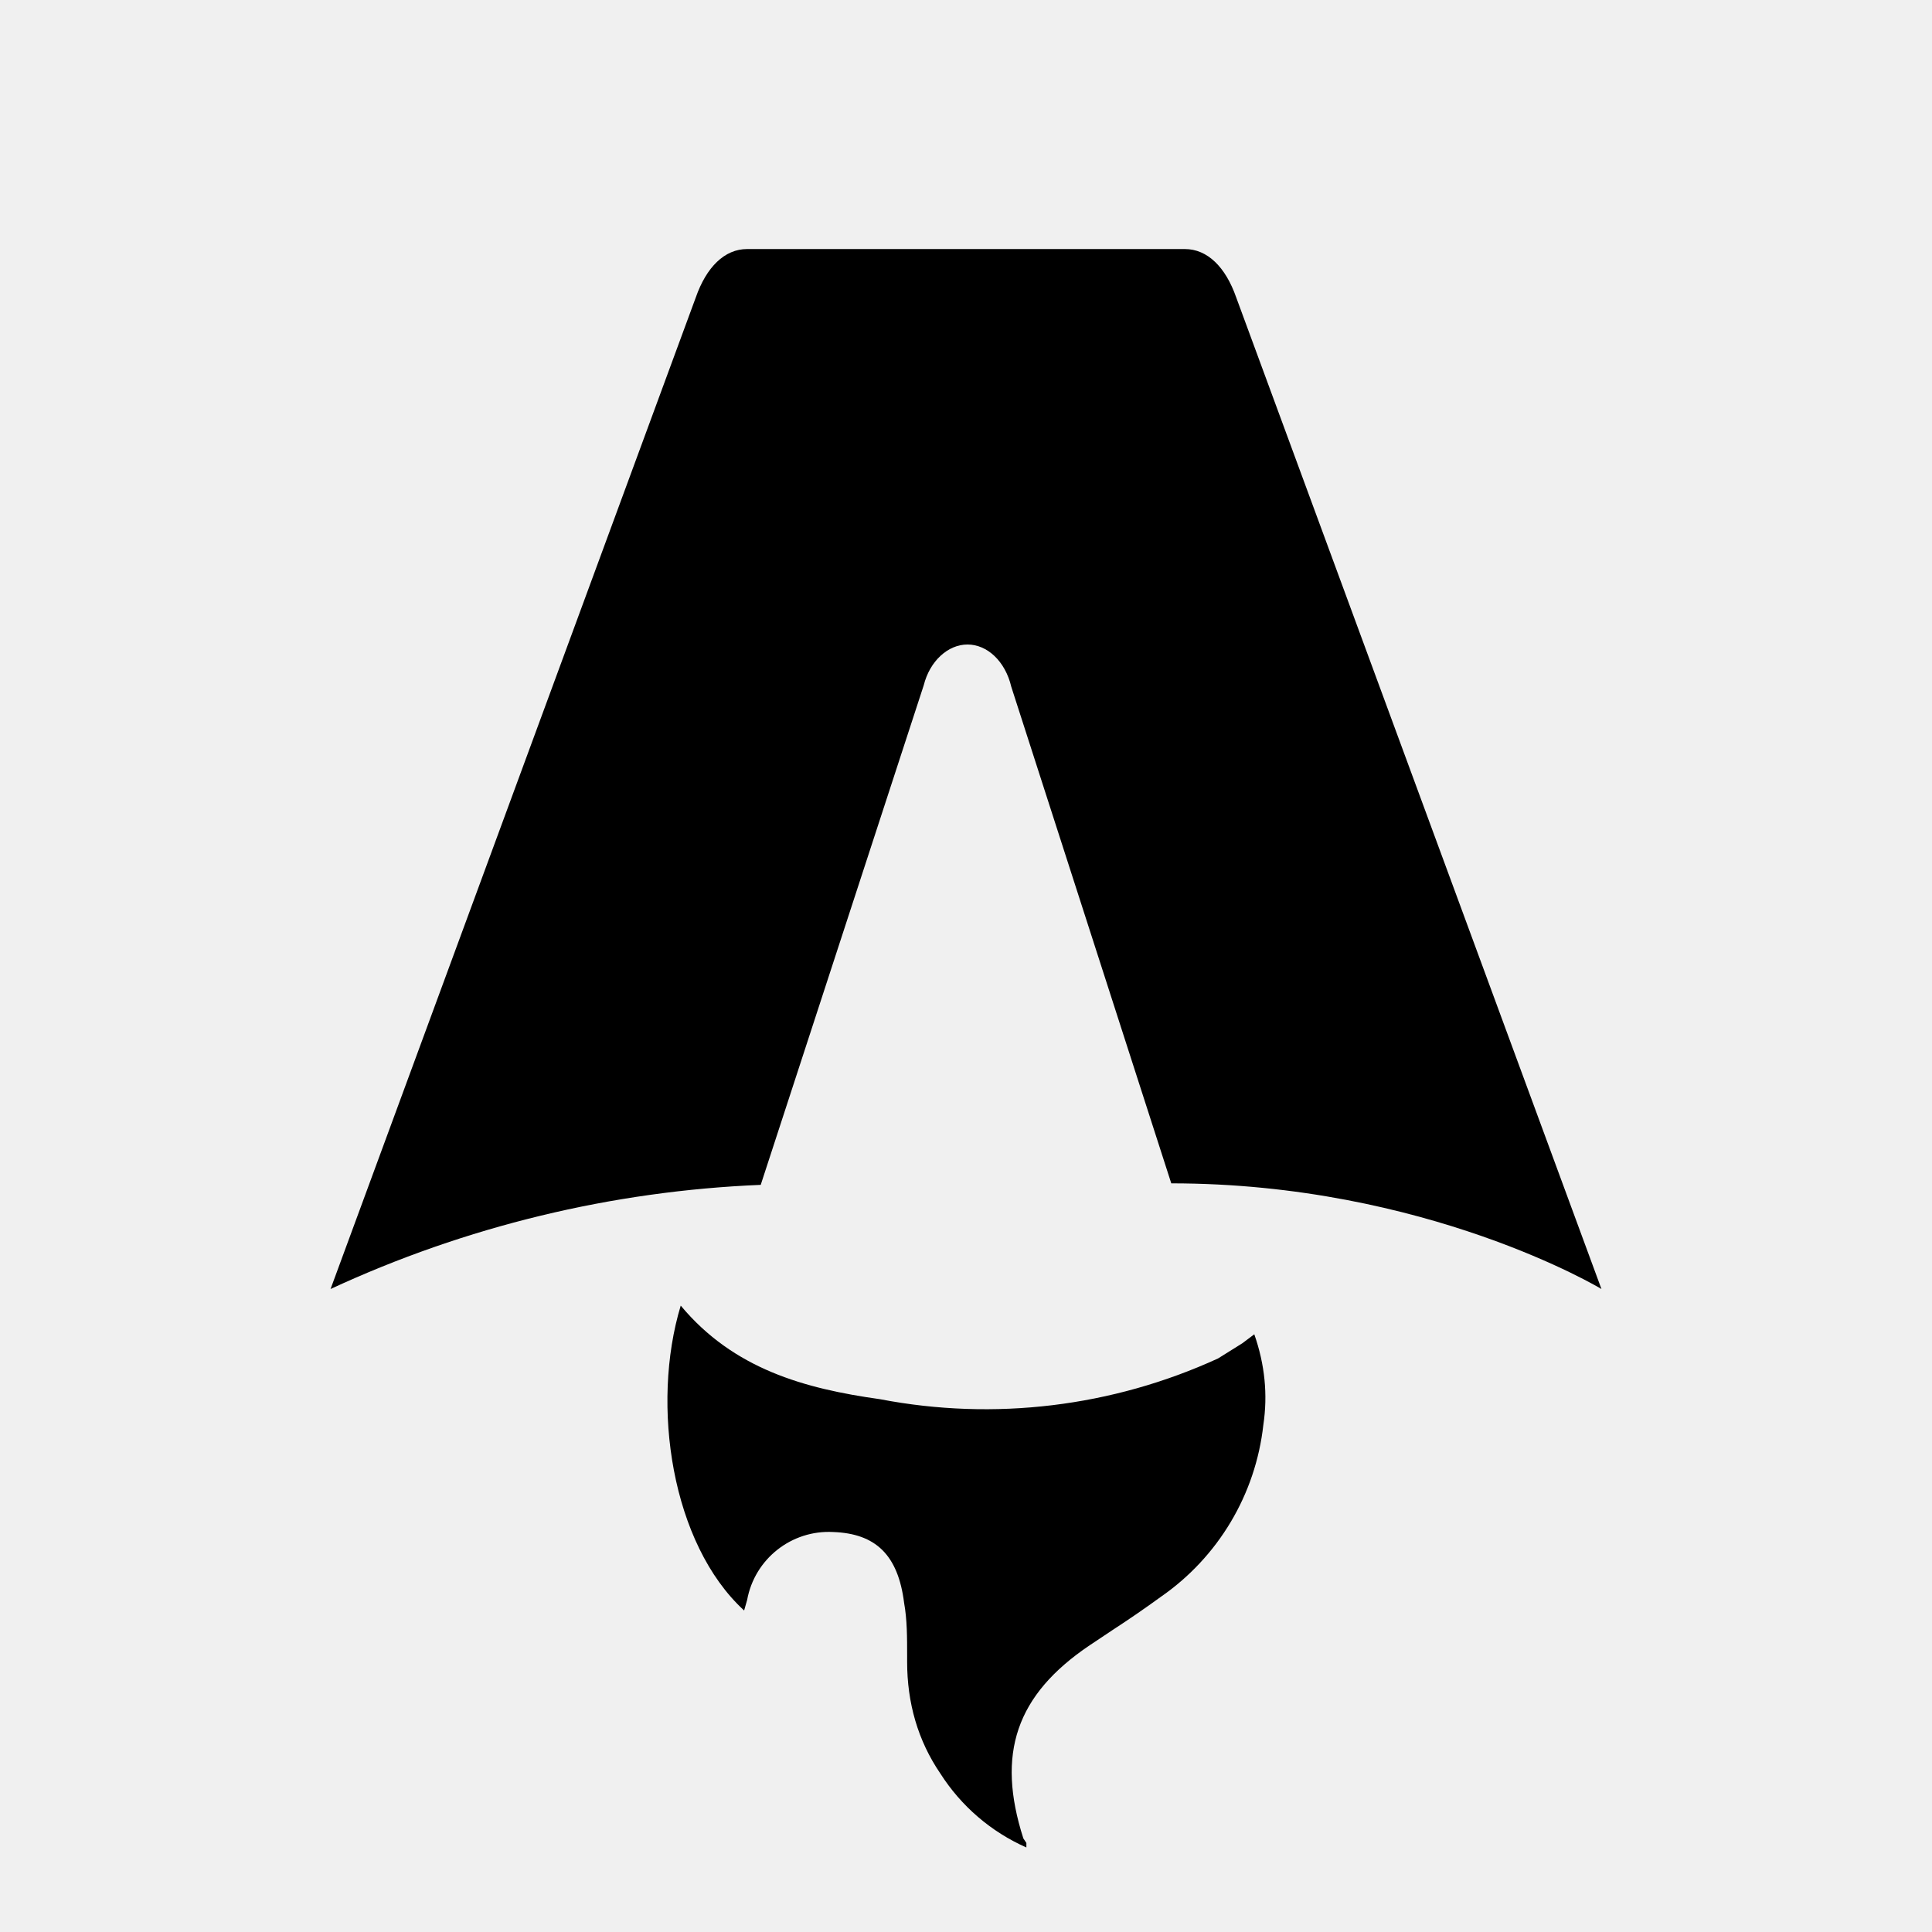
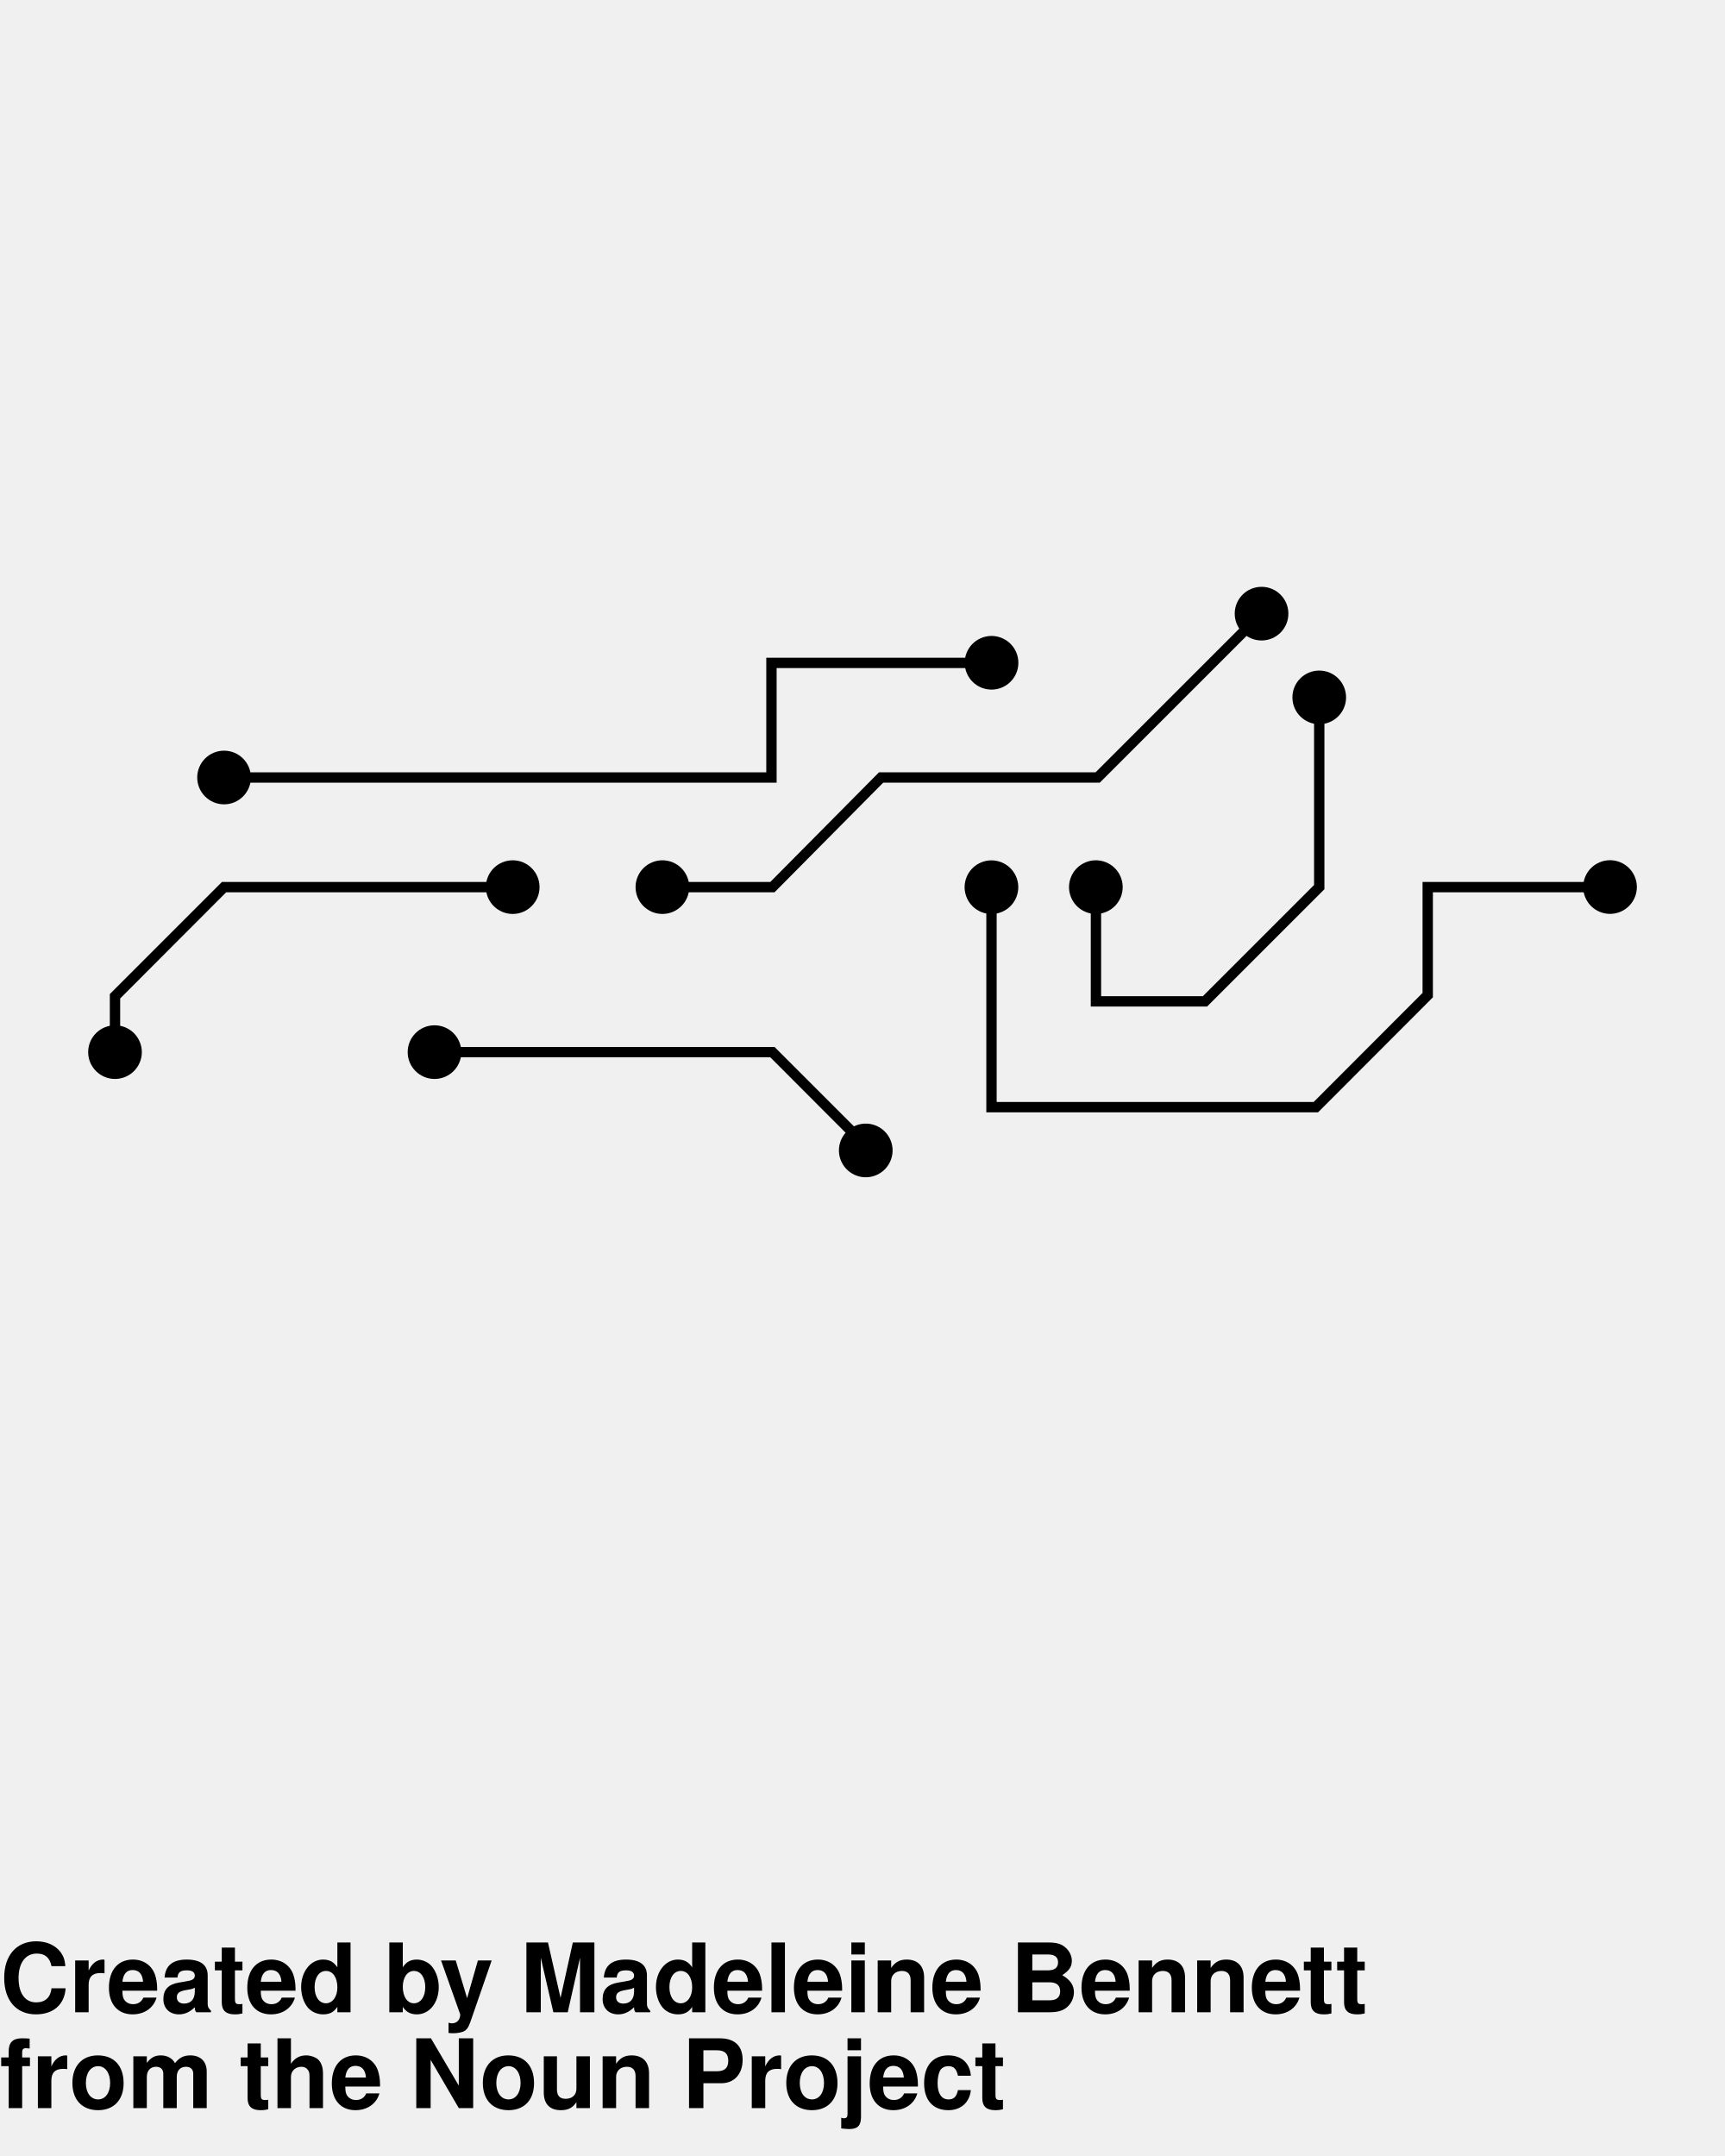
- <svg xmlns="http://www.w3.org/2000/svg" fill="none" viewBox="0 0 128 128">
-   <path d="M50.4 78.5a75.1 75.1 0 0 0-28.5 6.9l24.2-65.7c.7-2 1.9-3.2 3.4-3.2h29c1.5 0 2.7 1.2 3.4 3.2l24.2 65.7s-11.6-7-28.5-7L67 45.5c-.4-1.7-1.6-2.8-2.9-2.8-1.3 0-2.5 1.1-2.9 2.7L50.4 78.5Zm-1.1 28.2Zm-4.2-20.2c-2 6.6-.6 15.8 4.2 20.2a17.5 17.5 0 0 1 .2-.7 5.5 5.5 0 0 1 5.7-4.5c2.8.1 4.3 1.5 4.7 4.7.2 1.1.2 2.3.2 3.5v.4c0 2.7.7 5.2 2.2 7.4a13 13 0 0 0 5.7 4.9v-.3l-.2-.3c-1.8-5.6-.5-9.5 4.4-12.8l1.5-1a73 73 0 0 0 3.2-2.2 16 16 0 0 0 6.8-11.4c.3-2 .1-4-.6-6l-.8.6-1.6 1a37 37 0 0 1-22.4 2.7c-5-.7-9.7-2-13.2-6.2Z" />
-   <style>
-         path { fill: #000; }
-         @media (prefers-color-scheme: dark) {
-             path { fill: #FFF; }
-         }
-     </style>
+ <svg xmlns="http://www.w3.org/2000/svg" data-name="Layer 1" viewBox="0 0 90 112.5" x="0px" y="0px">
+   <circle cx="11.69" cy="40.57" r="1.4" />
+   <circle cx="45.17" cy="60.03" r="1.4" transform="translate(-21.54 25.48) rotate(-25.66)" />
+   <circle cx="34.56" cy="46.29" r="1.4" />
+   <circle cx="26.75" cy="46.29" r="1.4" />
+   <circle cx="22.67" cy="54.9" r="1.4" />
+   <circle cx="6" cy="54.9" r="1.4" />
+   <circle cx="51.73" cy="34.59" r="1.4" transform="translate(-9.5 23.49) rotate(-23.5)" />
+   <circle cx="57.18" cy="46.29" r="1.4" transform="translate(-13.72 26.64) rotate(-23.5)" />
+   <circle cx="84" cy="46.29" r="1.4" transform="translate(-11.49 37.33) rotate(-23.5)" />
+   <circle cx="51.73" cy="46.29" r="1.4" transform="translate(-14.17 24.47) rotate(-23.5)" />
+   <circle cx="65.82" cy="32.02" r="1.4" />
+   <circle cx="68.83" cy="36.39" r="1.4" />
+   <polygon points="51.73 34.32 51.73 34.86 40.52 34.86 40.52 40.84 11.69 40.84 11.69 40.3 39.98 40.3 39.98 34.32 51.73 34.32" />
+   <polygon points="66.01 32.21 57.38 40.84 46.08 40.84 40.41 46.56 34.56 46.56 34.56 46.02 40.19 46.02 45.86 40.3 57.16 40.3 65.63 31.83 66.01 32.21" />
+   <polygon points="69.1 36.39 69.1 46.4 62.98 52.52 56.91 52.52 56.91 46.29 57.45 46.29 57.45 51.98 62.76 51.98 68.56 46.18 68.56 36.39 69.1 36.39" />
+   <polygon points="84 46.02 84 46.56 74.76 46.56 74.76 52.04 68.77 58.04 51.46 58.04 51.46 46.29 52 46.29 52 57.5 68.54 57.5 74.22 51.81 74.22 46.02 84 46.02" />
+   <polygon points="45.49 59.71 45.1 60.09 40.19 55.17 22.68 55.17 22.68 54.63 40.41 54.63 45.49 59.71" />
+   <polygon points="26.75 46.02 26.75 46.56 11.8 46.56 6.27 52.1 6.27 54.9 5.73 54.9 5.73 51.87 11.58 46.02 26.75 46.02" />
+   <text x="0" y="105" fill="#000000" font-size="5px" font-weight="bold" font-family="'Helvetica Neue', Helvetica, Arial-Unicode, Arial, Sans-serif">Created by Madeleine Bennett</text>
+   <text x="0" y="110" fill="#000000" font-size="5px" font-weight="bold" font-family="'Helvetica Neue', Helvetica, Arial-Unicode, Arial, Sans-serif">from the Noun Project</text>
</svg>
